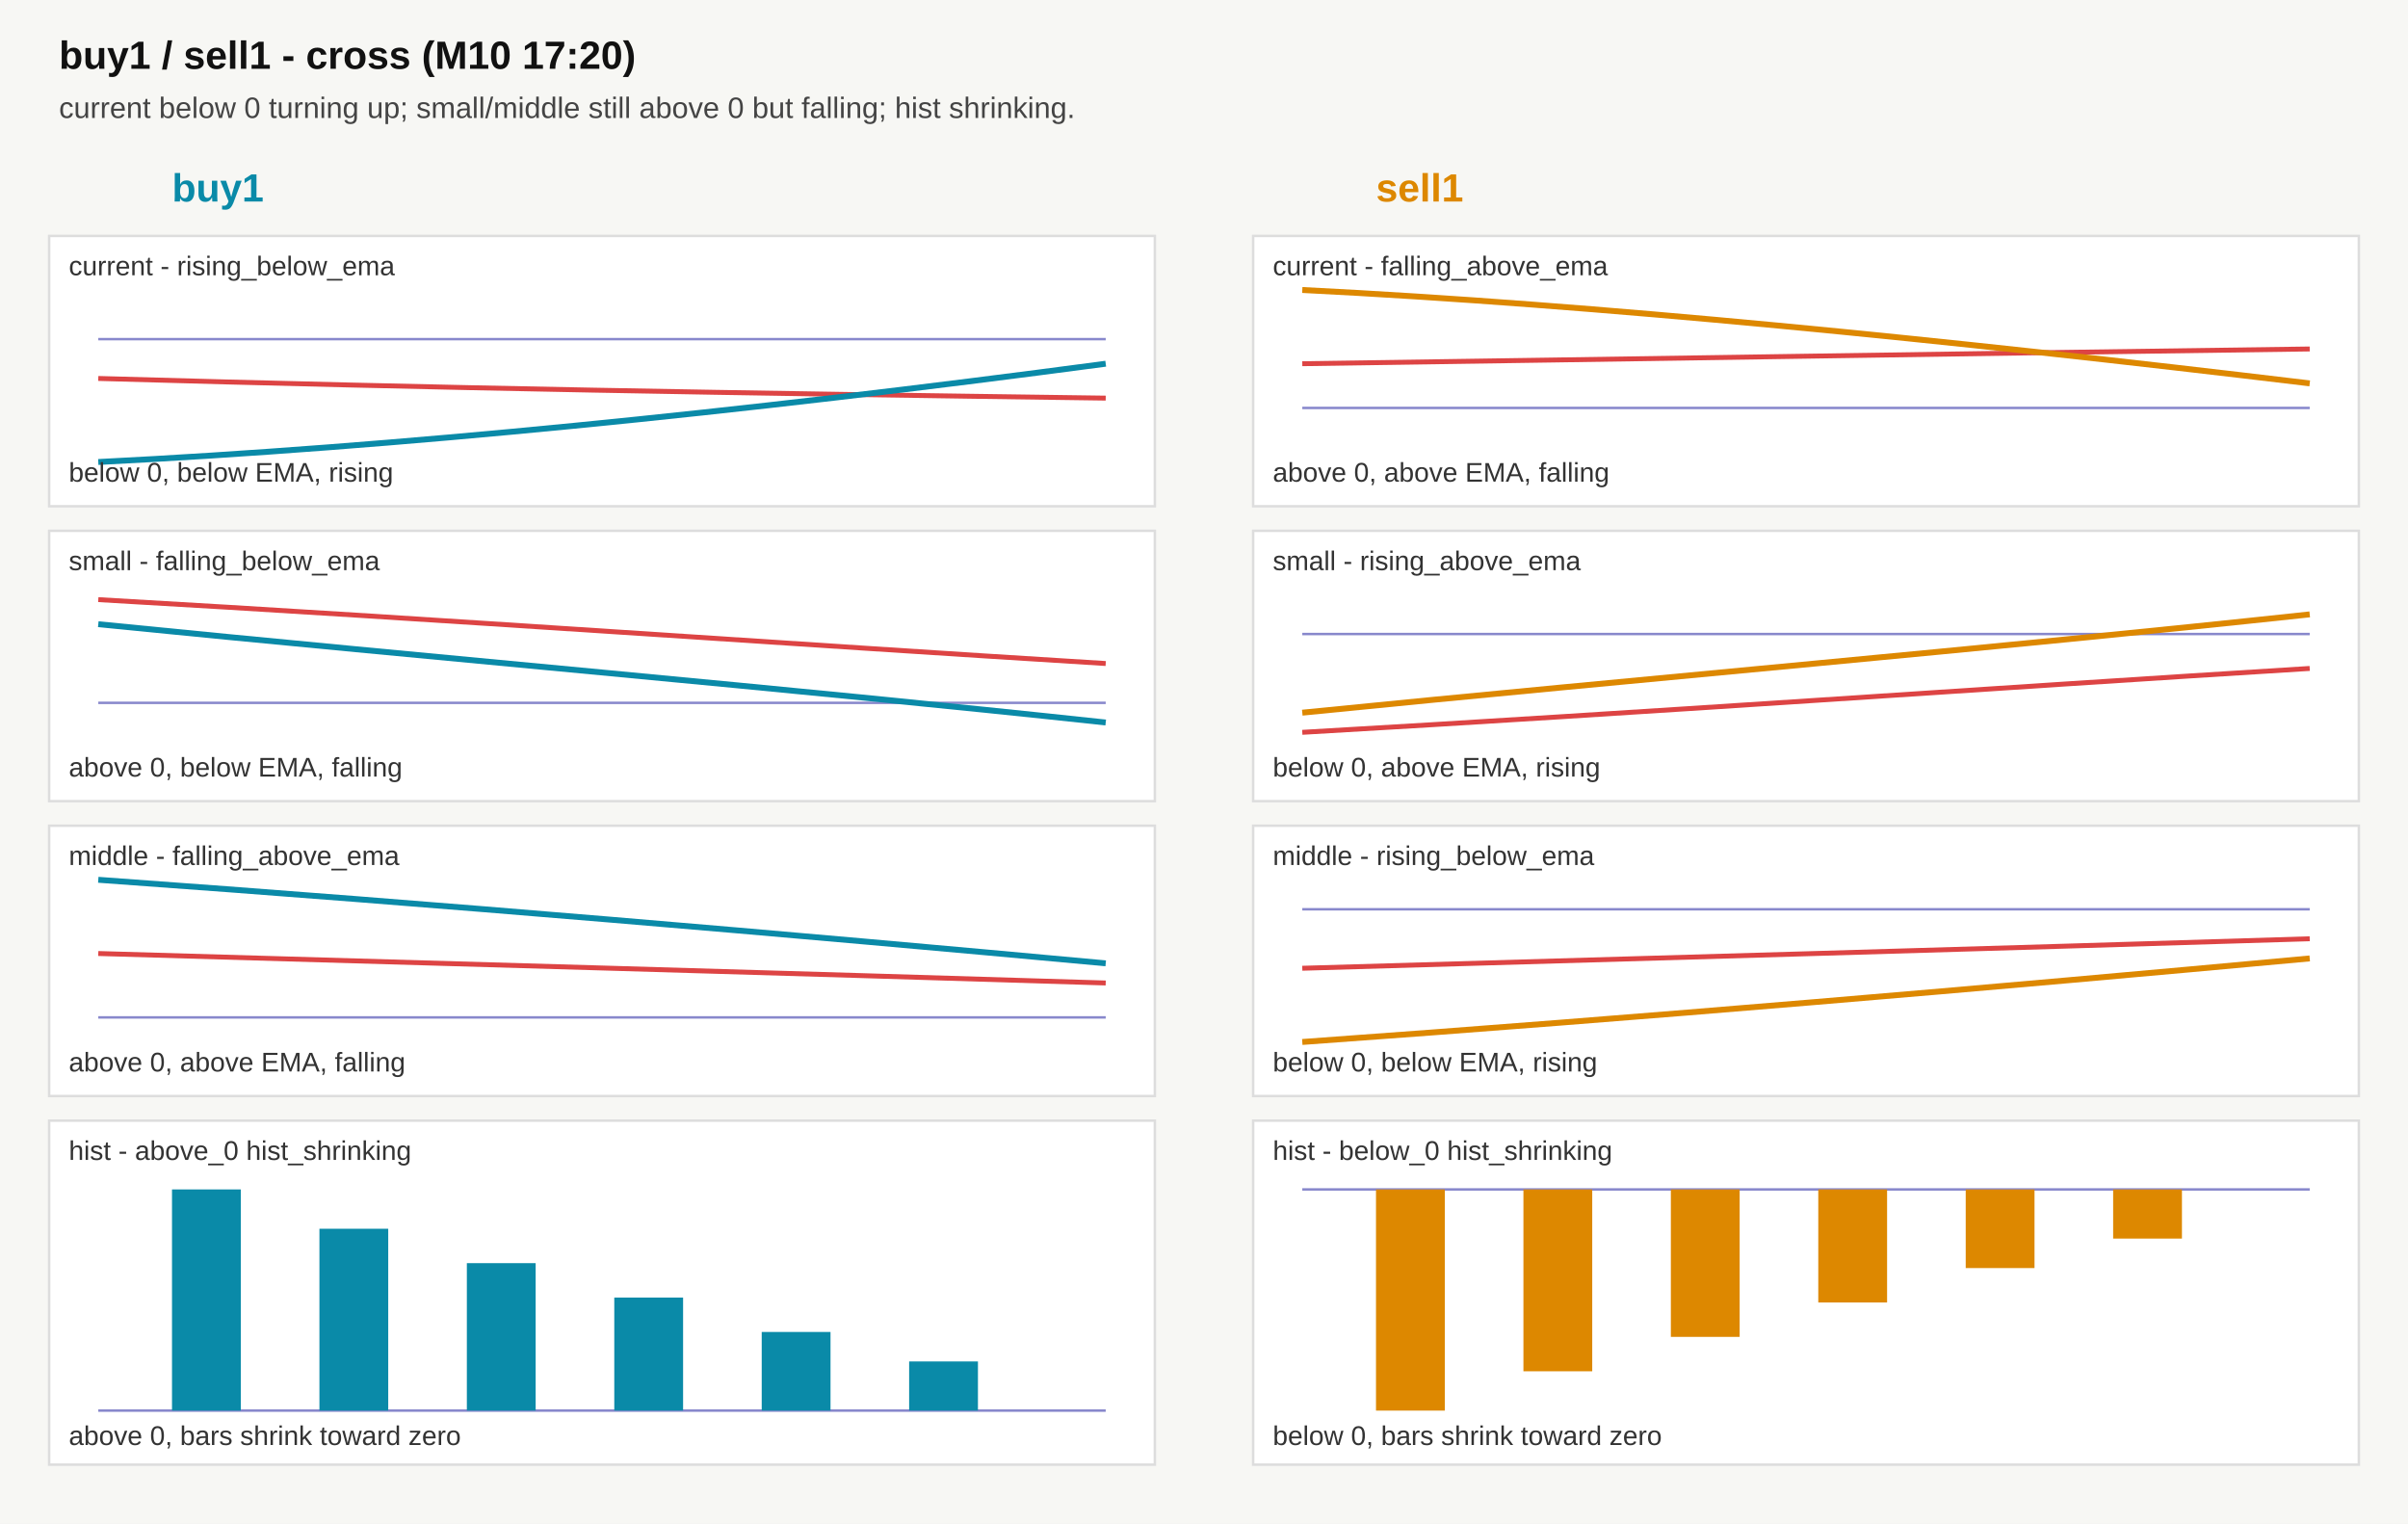
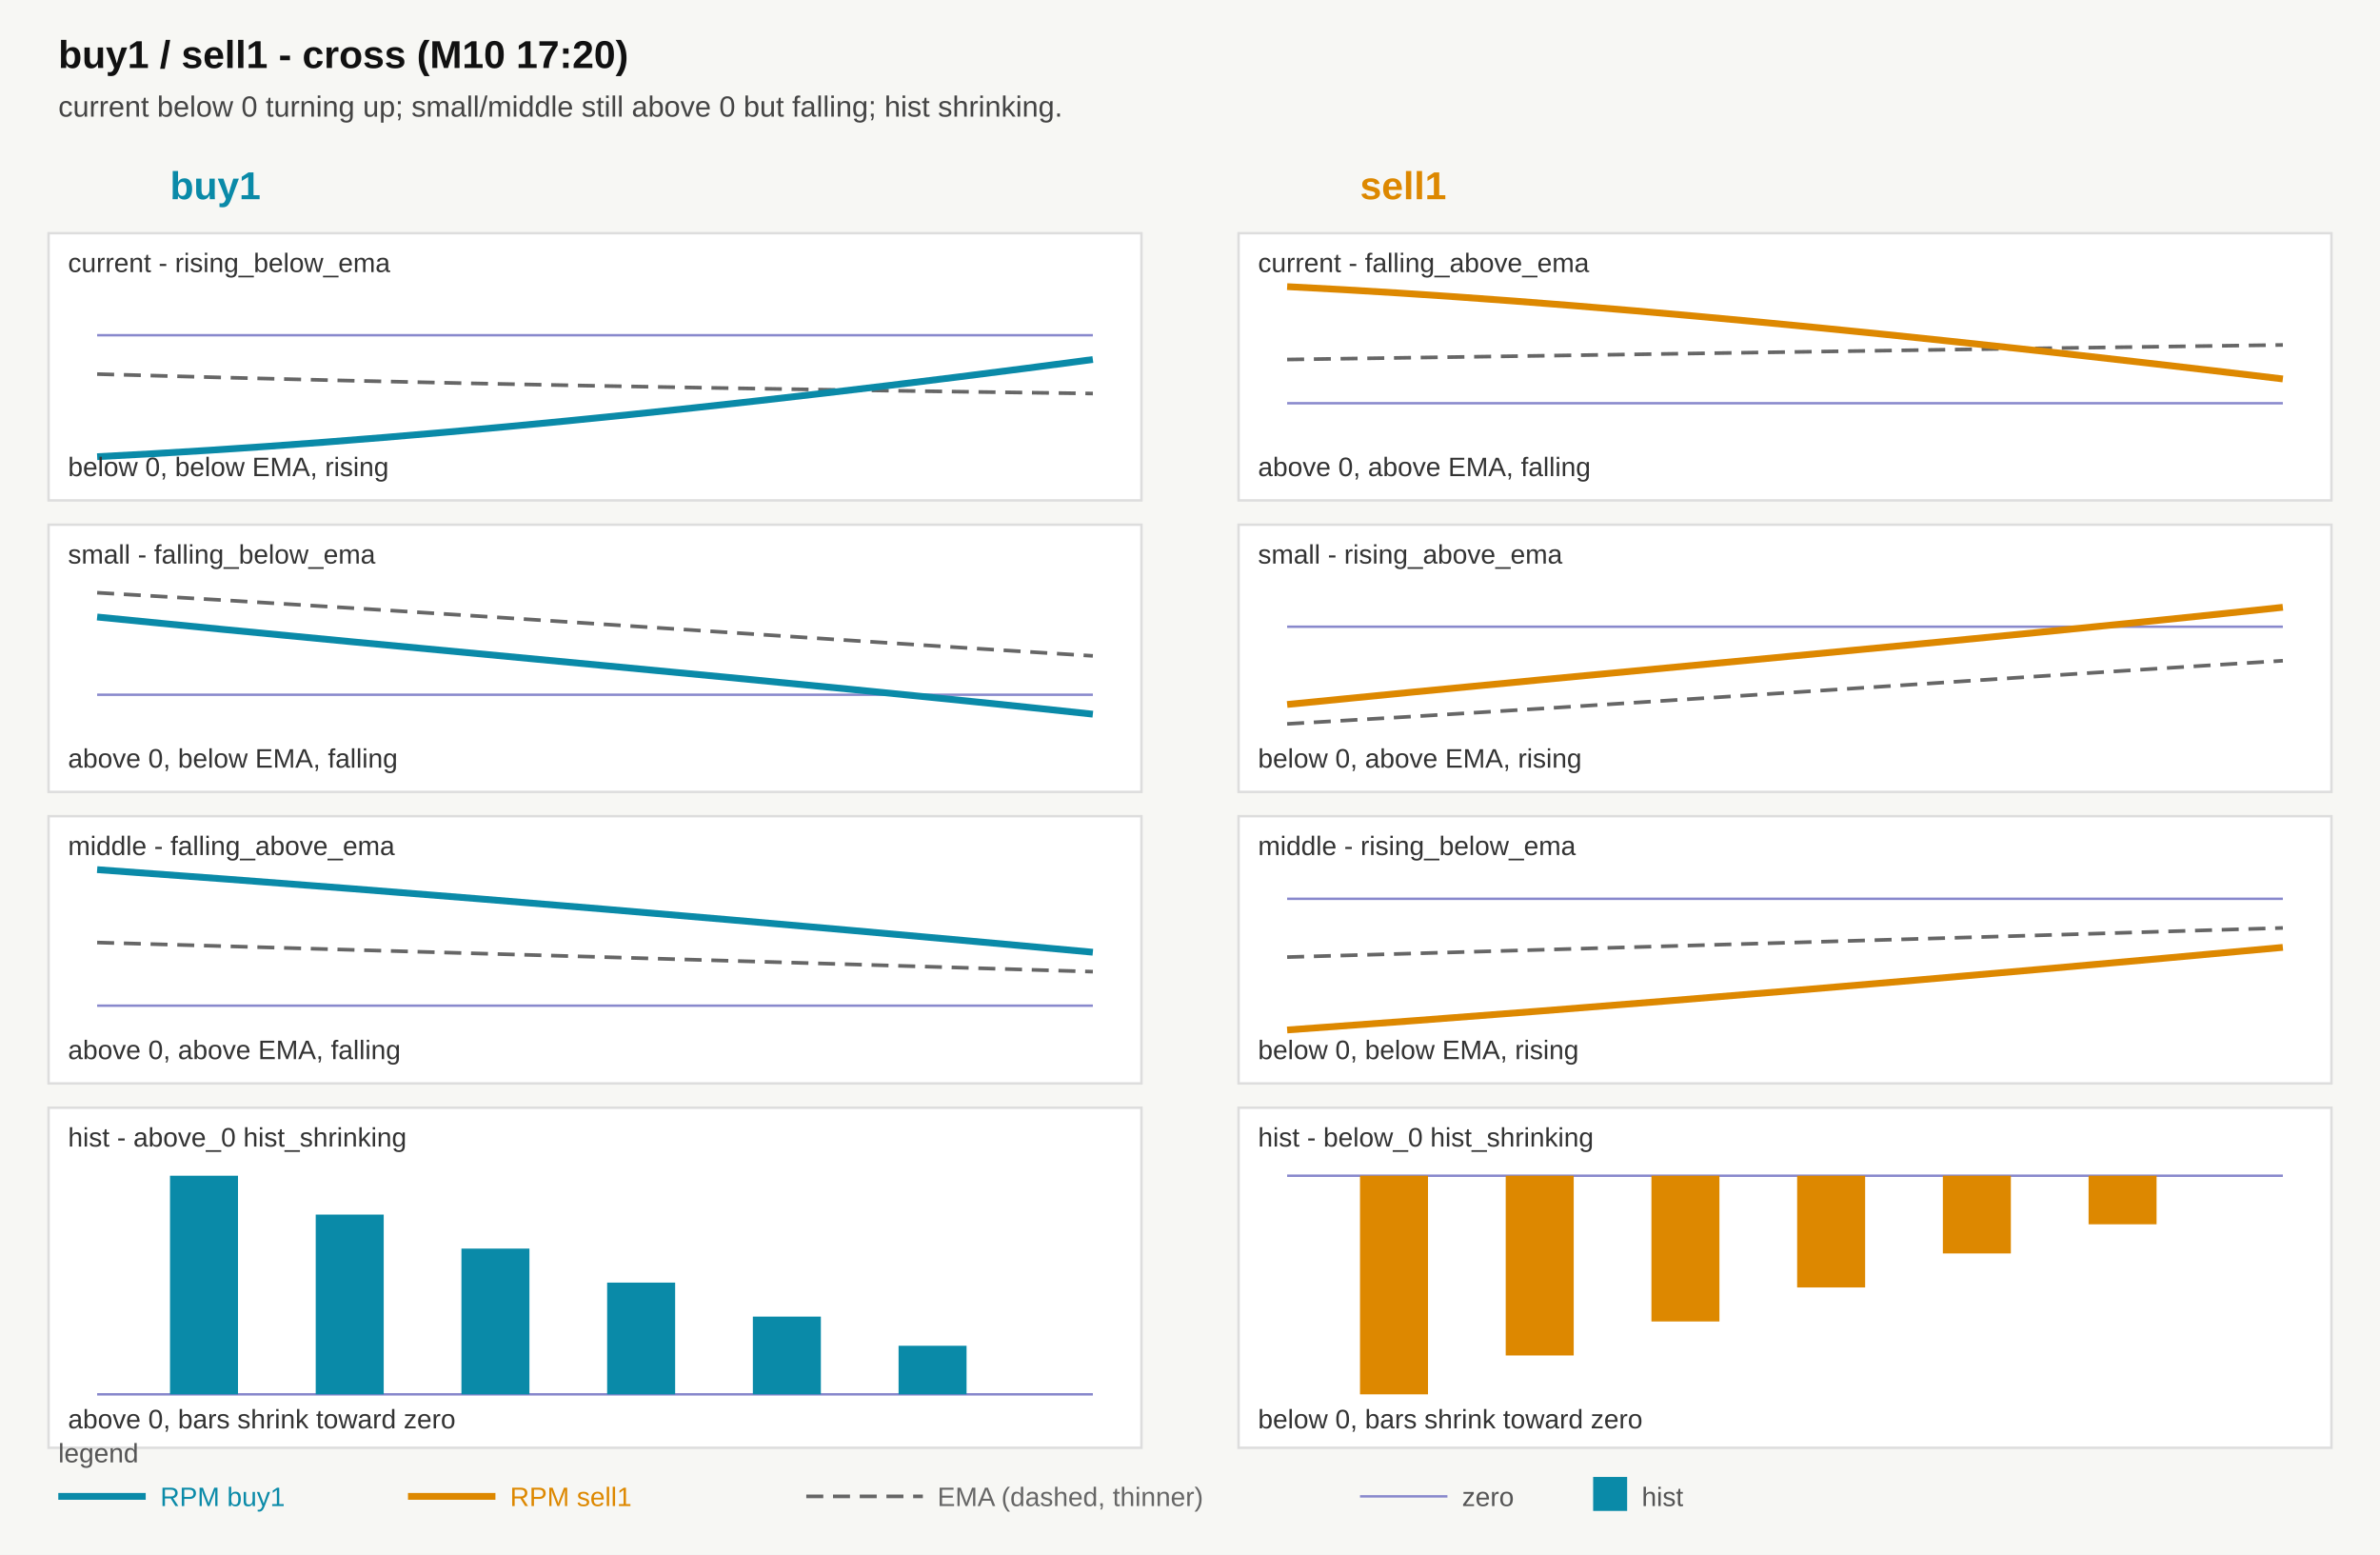
- <svg xmlns="http://www.w3.org/2000/svg" width="980" height="620" viewBox="0 0 980 620">
-   <rect width="980" height="620" fill="#f7f7f4" />
+ <svg xmlns="http://www.w3.org/2000/svg" width="980" height="640" viewBox="0 0 980 640">
+   <rect width="980" height="640" fill="#f7f7f4" />
  <text x="24" y="28" font-family="Arial" font-size="16" fill="#111111" font-weight="bold">buy1 / sell1 - cross (M10 17:20)</text>
  <text x="24" y="48" font-family="Arial" font-size="12" fill="#444444">current below 0 turning up; small/middle still above 0 but falling; hist shrinking.</text>
  <text x="70" y="82" font-family="Arial" font-size="16" fill="#0a8aa8" font-weight="bold">buy1</text>
  <text x="560" y="82" font-family="Arial" font-size="16" fill="#dd8800" font-weight="bold">sell1</text>
  <rect x="20" y="96" width="450" height="110" fill="#ffffff" stroke="#dddddd" />
  <text x="28" y="112" font-family="Arial" font-size="11" fill="#333333">current - rising_below_ema</text>
  <line x1="40" y1="138" x2="450" y2="138" stroke="#8888cc" stroke-width="1" fill="none" />
-   <path d="M40,154 C180,158 300,160 450,162" fill="none" stroke="#dd4444" stroke-width="2" />
-   <path d="M40,188 C160,182 300,168 450,148" fill="none" stroke="#0a8aa8" stroke-width="2.4" />
+   <path d="M40,154 C180,158 300,160 450,162" fill="none" stroke="#666666" stroke-width="1.5" stroke-dasharray="7 4" />
+   <path d="M40,188 C160,182 300,168 450,148" fill="none" stroke="#0a8aa8" stroke-width="2.8" />
  <text x="28" y="196" font-family="Arial" font-size="11" fill="#333333">below 0, below EMA, rising</text>
  <rect x="20" y="216" width="450" height="110" fill="#ffffff" stroke="#dddddd" />
  <text x="28" y="232" font-family="Arial" font-size="11" fill="#333333">small - falling_below_ema</text>
  <line x1="40" y1="286" x2="450" y2="286" stroke="#8888cc" stroke-width="1" fill="none" />
-   <path d="M40,244 C180,252 320,262 450,270" fill="none" stroke="#dd4444" stroke-width="2" />
-   <path d="M40,254 C180,268 320,280 450,294" fill="none" stroke="#0a8aa8" stroke-width="2.4" />
+   <path d="M40,244 C180,252 320,262 450,270" fill="none" stroke="#666666" stroke-width="1.5" stroke-dasharray="7 4" />
+   <path d="M40,254 C180,268 320,280 450,294" fill="none" stroke="#0a8aa8" stroke-width="2.8" />
  <text x="28" y="316" font-family="Arial" font-size="11" fill="#333333">above 0, below EMA, falling</text>
  <rect x="20" y="336" width="450" height="110" fill="#ffffff" stroke="#dddddd" />
  <text x="28" y="352" font-family="Arial" font-size="11" fill="#333333">middle - falling_above_ema</text>
  <line x1="40" y1="414" x2="450" y2="414" stroke="#8888cc" stroke-width="1" fill="none" />
-   <path d="M40,388 C180,392 320,396 450,400" fill="none" stroke="#dd4444" stroke-width="2" />
-   <path d="M40,358 C180,368 320,380 450,392" fill="none" stroke="#0a8aa8" stroke-width="2.4" />
+   <path d="M40,388 C180,392 320,396 450,400" fill="none" stroke="#666666" stroke-width="1.5" stroke-dasharray="7 4" />
+   <path d="M40,358 C180,368 320,380 450,392" fill="none" stroke="#0a8aa8" stroke-width="2.8" />
  <text x="28" y="436" font-family="Arial" font-size="11" fill="#333333">above 0, above EMA, falling</text>
  <rect x="20" y="456" width="450" height="140" fill="#ffffff" stroke="#dddddd" />
  <text x="28" y="472" font-family="Arial" font-size="11" fill="#333333">hist - above_0 hist_shrinking</text>
  <line x1="40" y1="574" x2="450" y2="574" stroke="#8888cc" stroke-width="1" fill="none" />
  <rect x="70" y="484" width="28" height="90" fill="#0a8aa8" />
  <rect x="130" y="500" width="28" height="74" fill="#0a8aa8" />
  <rect x="190" y="514" width="28" height="60" fill="#0a8aa8" />
  <rect x="250" y="528" width="28" height="46" fill="#0a8aa8" />
  <rect x="310" y="542" width="28" height="32" fill="#0a8aa8" />
  <rect x="370" y="554" width="28" height="20" fill="#0a8aa8" />
  <text x="28" y="588" font-family="Arial" font-size="11" fill="#333333">above 0, bars shrink toward zero</text>
  <rect x="510" y="96" width="450" height="110" fill="#ffffff" stroke="#dddddd" />
  <text x="518" y="112" font-family="Arial" font-size="11" fill="#333333">current - falling_above_ema</text>
  <line x1="530" y1="166" x2="940" y2="166" stroke="#8888cc" stroke-width="1" fill="none" />
-   <path d="M530,148 C670,146 790,144 940,142" fill="none" stroke="#dd4444" stroke-width="2" />
-   <path d="M530,118 C650,124 790,138 940,156" fill="none" stroke="#dd8800" stroke-width="2.4" />
+   <path d="M530,148 C670,146 790,144 940,142" fill="none" stroke="#666666" stroke-width="1.5" stroke-dasharray="7 4" />
+   <path d="M530,118 C650,124 790,138 940,156" fill="none" stroke="#dd8800" stroke-width="2.8" />
  <text x="518" y="196" font-family="Arial" font-size="11" fill="#333333">above 0, above EMA, falling</text>
  <rect x="510" y="216" width="450" height="110" fill="#ffffff" stroke="#dddddd" />
  <text x="518" y="232" font-family="Arial" font-size="11" fill="#333333">small - rising_above_ema</text>
  <line x1="530" y1="258" x2="940" y2="258" stroke="#8888cc" stroke-width="1" fill="none" />
-   <path d="M530,298 C670,290 810,280 940,272" fill="none" stroke="#dd4444" stroke-width="2" />
-   <path d="M530,290 C670,276 810,264 940,250" fill="none" stroke="#dd8800" stroke-width="2.4" />
+   <path d="M530,298 C670,290 810,280 940,272" fill="none" stroke="#666666" stroke-width="1.5" stroke-dasharray="7 4" />
+   <path d="M530,290 C670,276 810,264 940,250" fill="none" stroke="#dd8800" stroke-width="2.8" />
  <text x="518" y="316" font-family="Arial" font-size="11" fill="#333333">below 0, above EMA, rising</text>
  <rect x="510" y="336" width="450" height="110" fill="#ffffff" stroke="#dddddd" />
  <text x="518" y="352" font-family="Arial" font-size="11" fill="#333333">middle - rising_below_ema</text>
  <line x1="530" y1="370" x2="940" y2="370" stroke="#8888cc" stroke-width="1" fill="none" />
-   <path d="M530,394 C670,390 810,386 940,382" fill="none" stroke="#dd4444" stroke-width="2" />
-   <path d="M530,424 C670,414 810,402 940,390" fill="none" stroke="#dd8800" stroke-width="2.4" />
+   <path d="M530,394 C670,390 810,386 940,382" fill="none" stroke="#666666" stroke-width="1.5" stroke-dasharray="7 4" />
+   <path d="M530,424 C670,414 810,402 940,390" fill="none" stroke="#dd8800" stroke-width="2.8" />
  <text x="518" y="436" font-family="Arial" font-size="11" fill="#333333">below 0, below EMA, rising</text>
  <rect x="510" y="456" width="450" height="140" fill="#ffffff" stroke="#dddddd" />
  <text x="518" y="472" font-family="Arial" font-size="11" fill="#333333">hist - below_0 hist_shrinking</text>
  <line x1="530" y1="484" x2="940" y2="484" stroke="#8888cc" stroke-width="1" fill="none" />
  <rect x="560" y="484" width="28" height="90" fill="#dd8800" />
  <rect x="620" y="484" width="28" height="74" fill="#dd8800" />
  <rect x="680" y="484" width="28" height="60" fill="#dd8800" />
  <rect x="740" y="484" width="28" height="46" fill="#dd8800" />
  <rect x="800" y="484" width="28" height="32" fill="#dd8800" />
  <rect x="860" y="484" width="28" height="20" fill="#dd8800" />
  <text x="518" y="588" font-family="Arial" font-size="11" fill="#333333">below 0, bars shrink toward zero</text>
+   <text x="24" y="602" font-family="Arial" font-size="11" fill="#555555">legend</text>
+   <line x1="24" y1="616" x2="60" y2="616" stroke="#0a8aa8" stroke-width="2.8" fill="none" />
+   <text x="66" y="620" font-family="Arial" font-size="11" fill="#0a8aa8">RPM buy1</text>
+   <line x1="168" y1="616" x2="204" y2="616" stroke="#dd8800" stroke-width="2.8" fill="none" />
+   <text x="210" y="620" font-family="Arial" font-size="11" fill="#dd8800">RPM sell1</text>
+   <line x1="332" y1="616" x2="380" y2="616" stroke="#666666" stroke-width="1.5" stroke-dasharray="7 4" fill="none" />
+   <text x="386" y="620" font-family="Arial" font-size="11" fill="#666666">EMA (dashed, thinner)</text>
+   <line x1="560" y1="616" x2="596" y2="616" stroke="#8888cc" stroke-width="1" fill="none" />
+   <text x="602" y="620" font-family="Arial" font-size="11" fill="#555555">zero</text>
+   <rect x="656" y="608" width="14" height="14" fill="#0a8aa8" />
+   <text x="676" y="620" font-family="Arial" font-size="11" fill="#555555">hist</text>
</svg>
